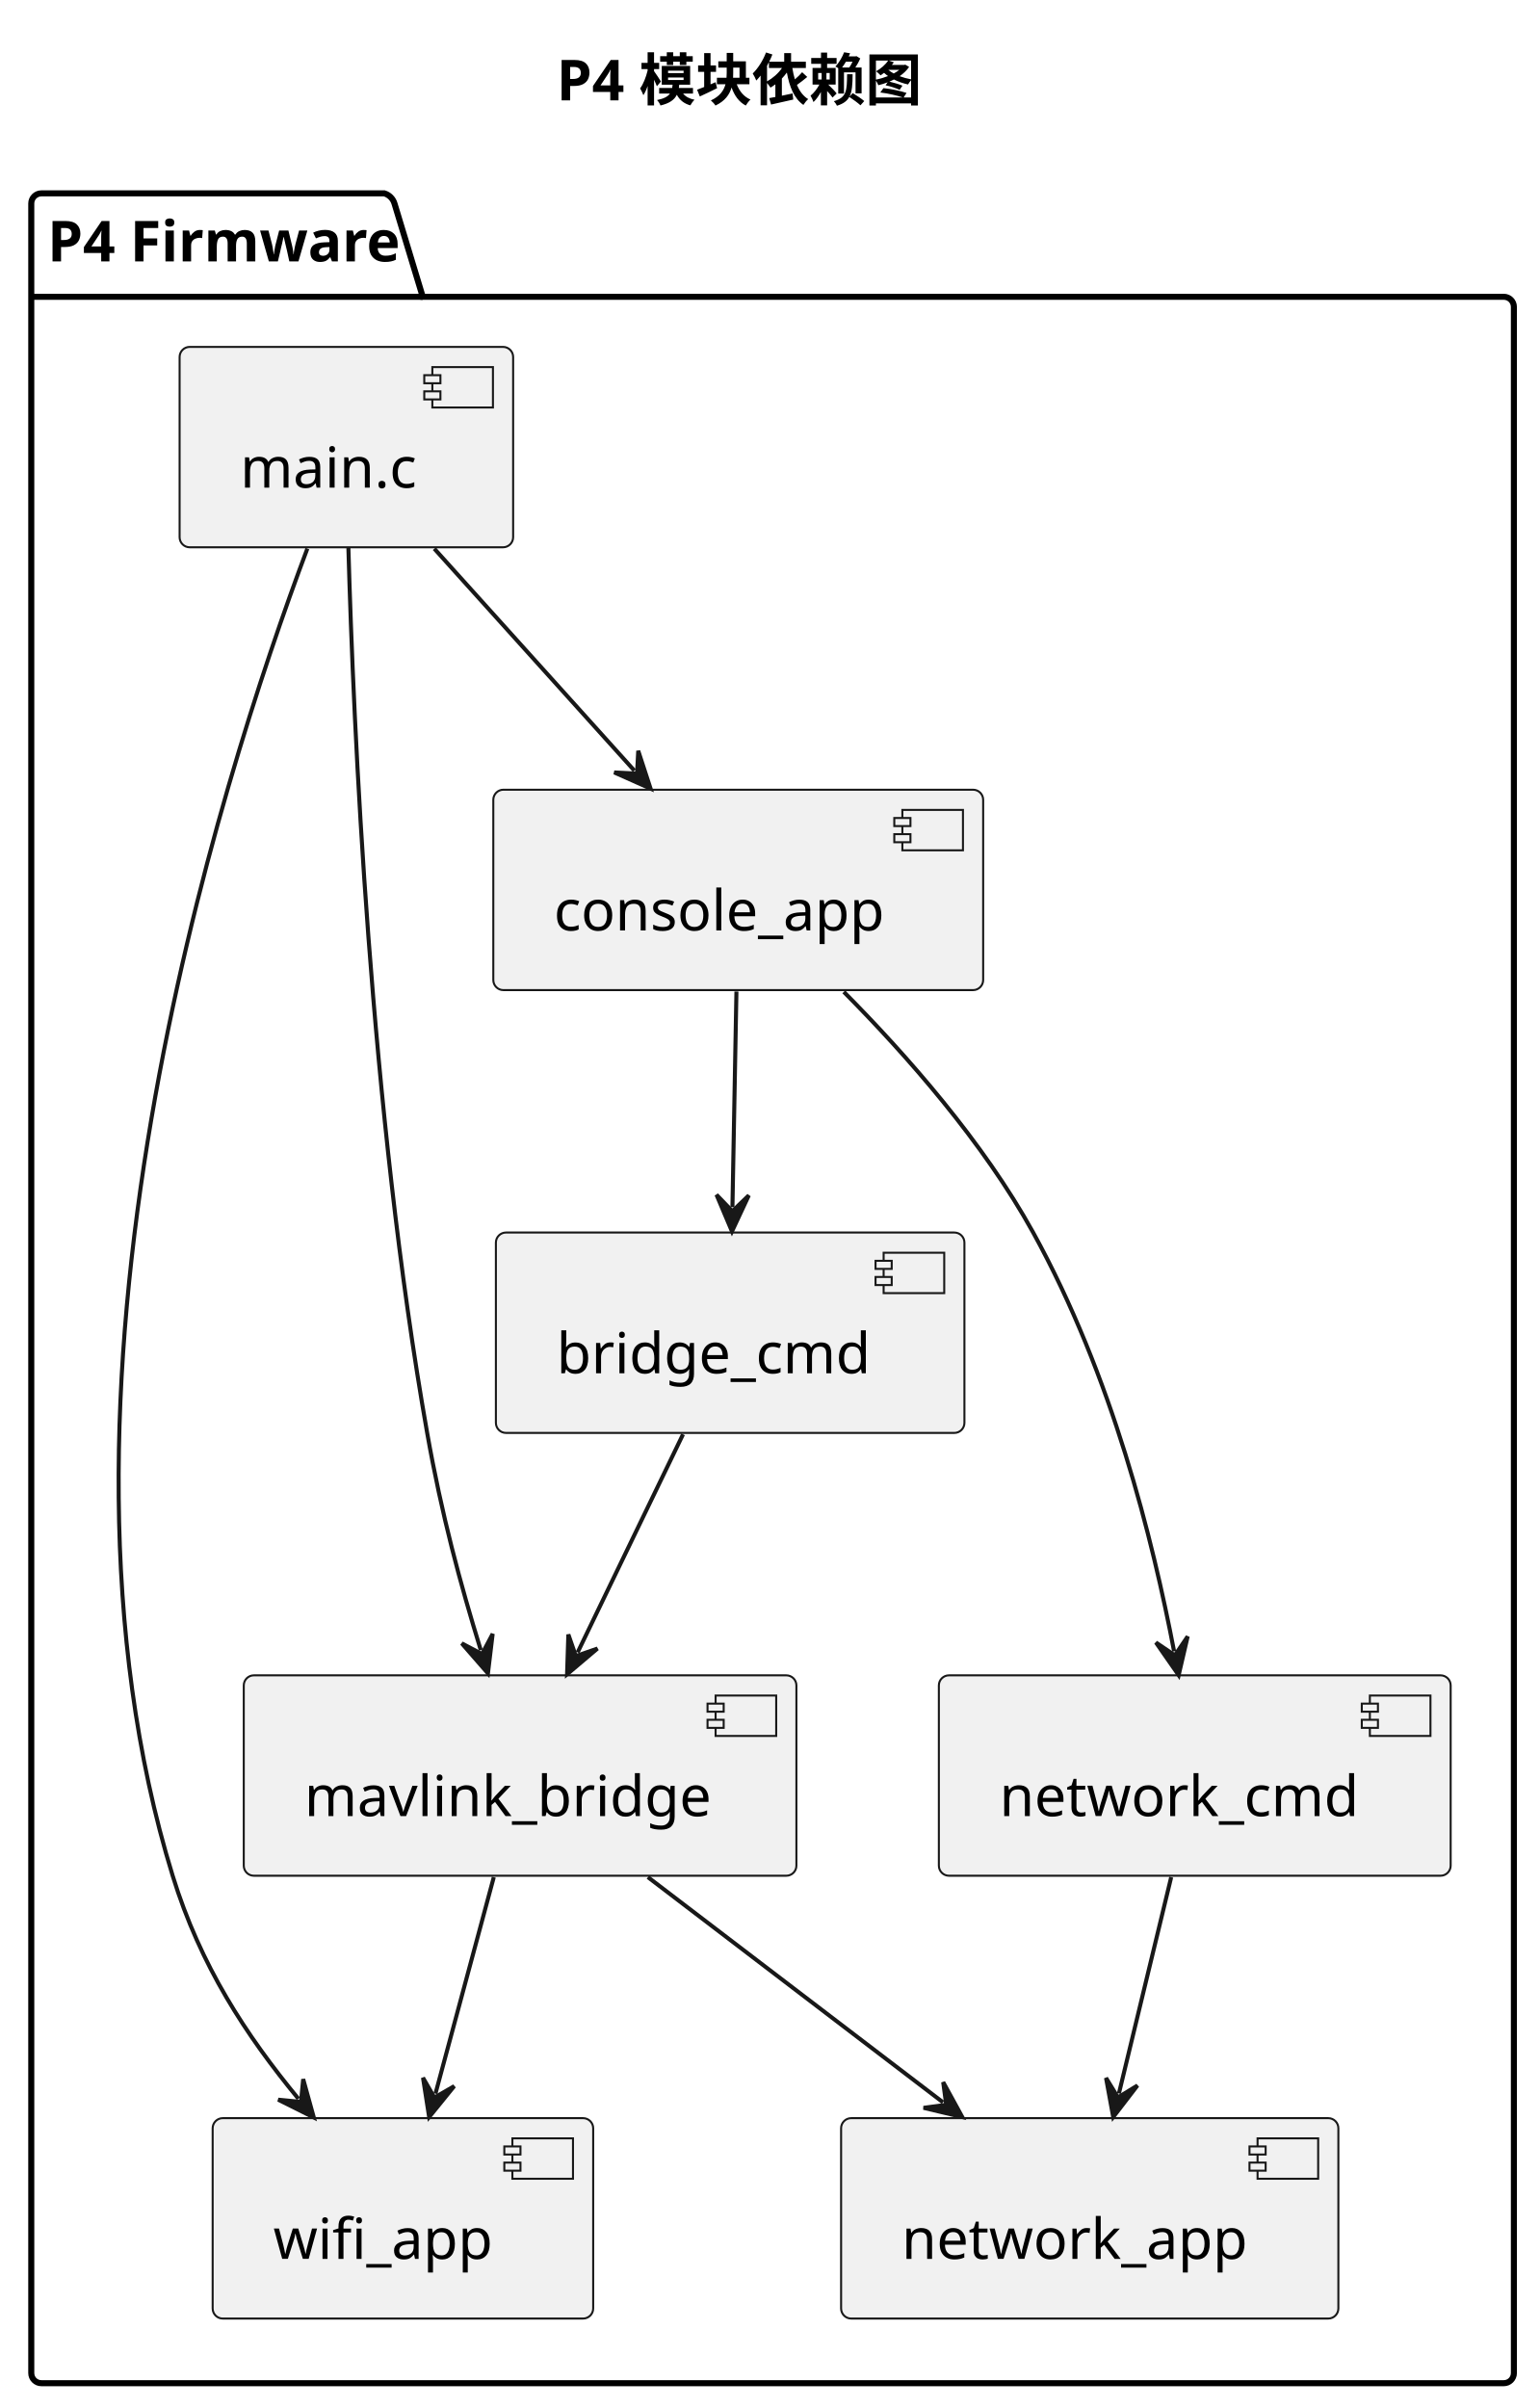
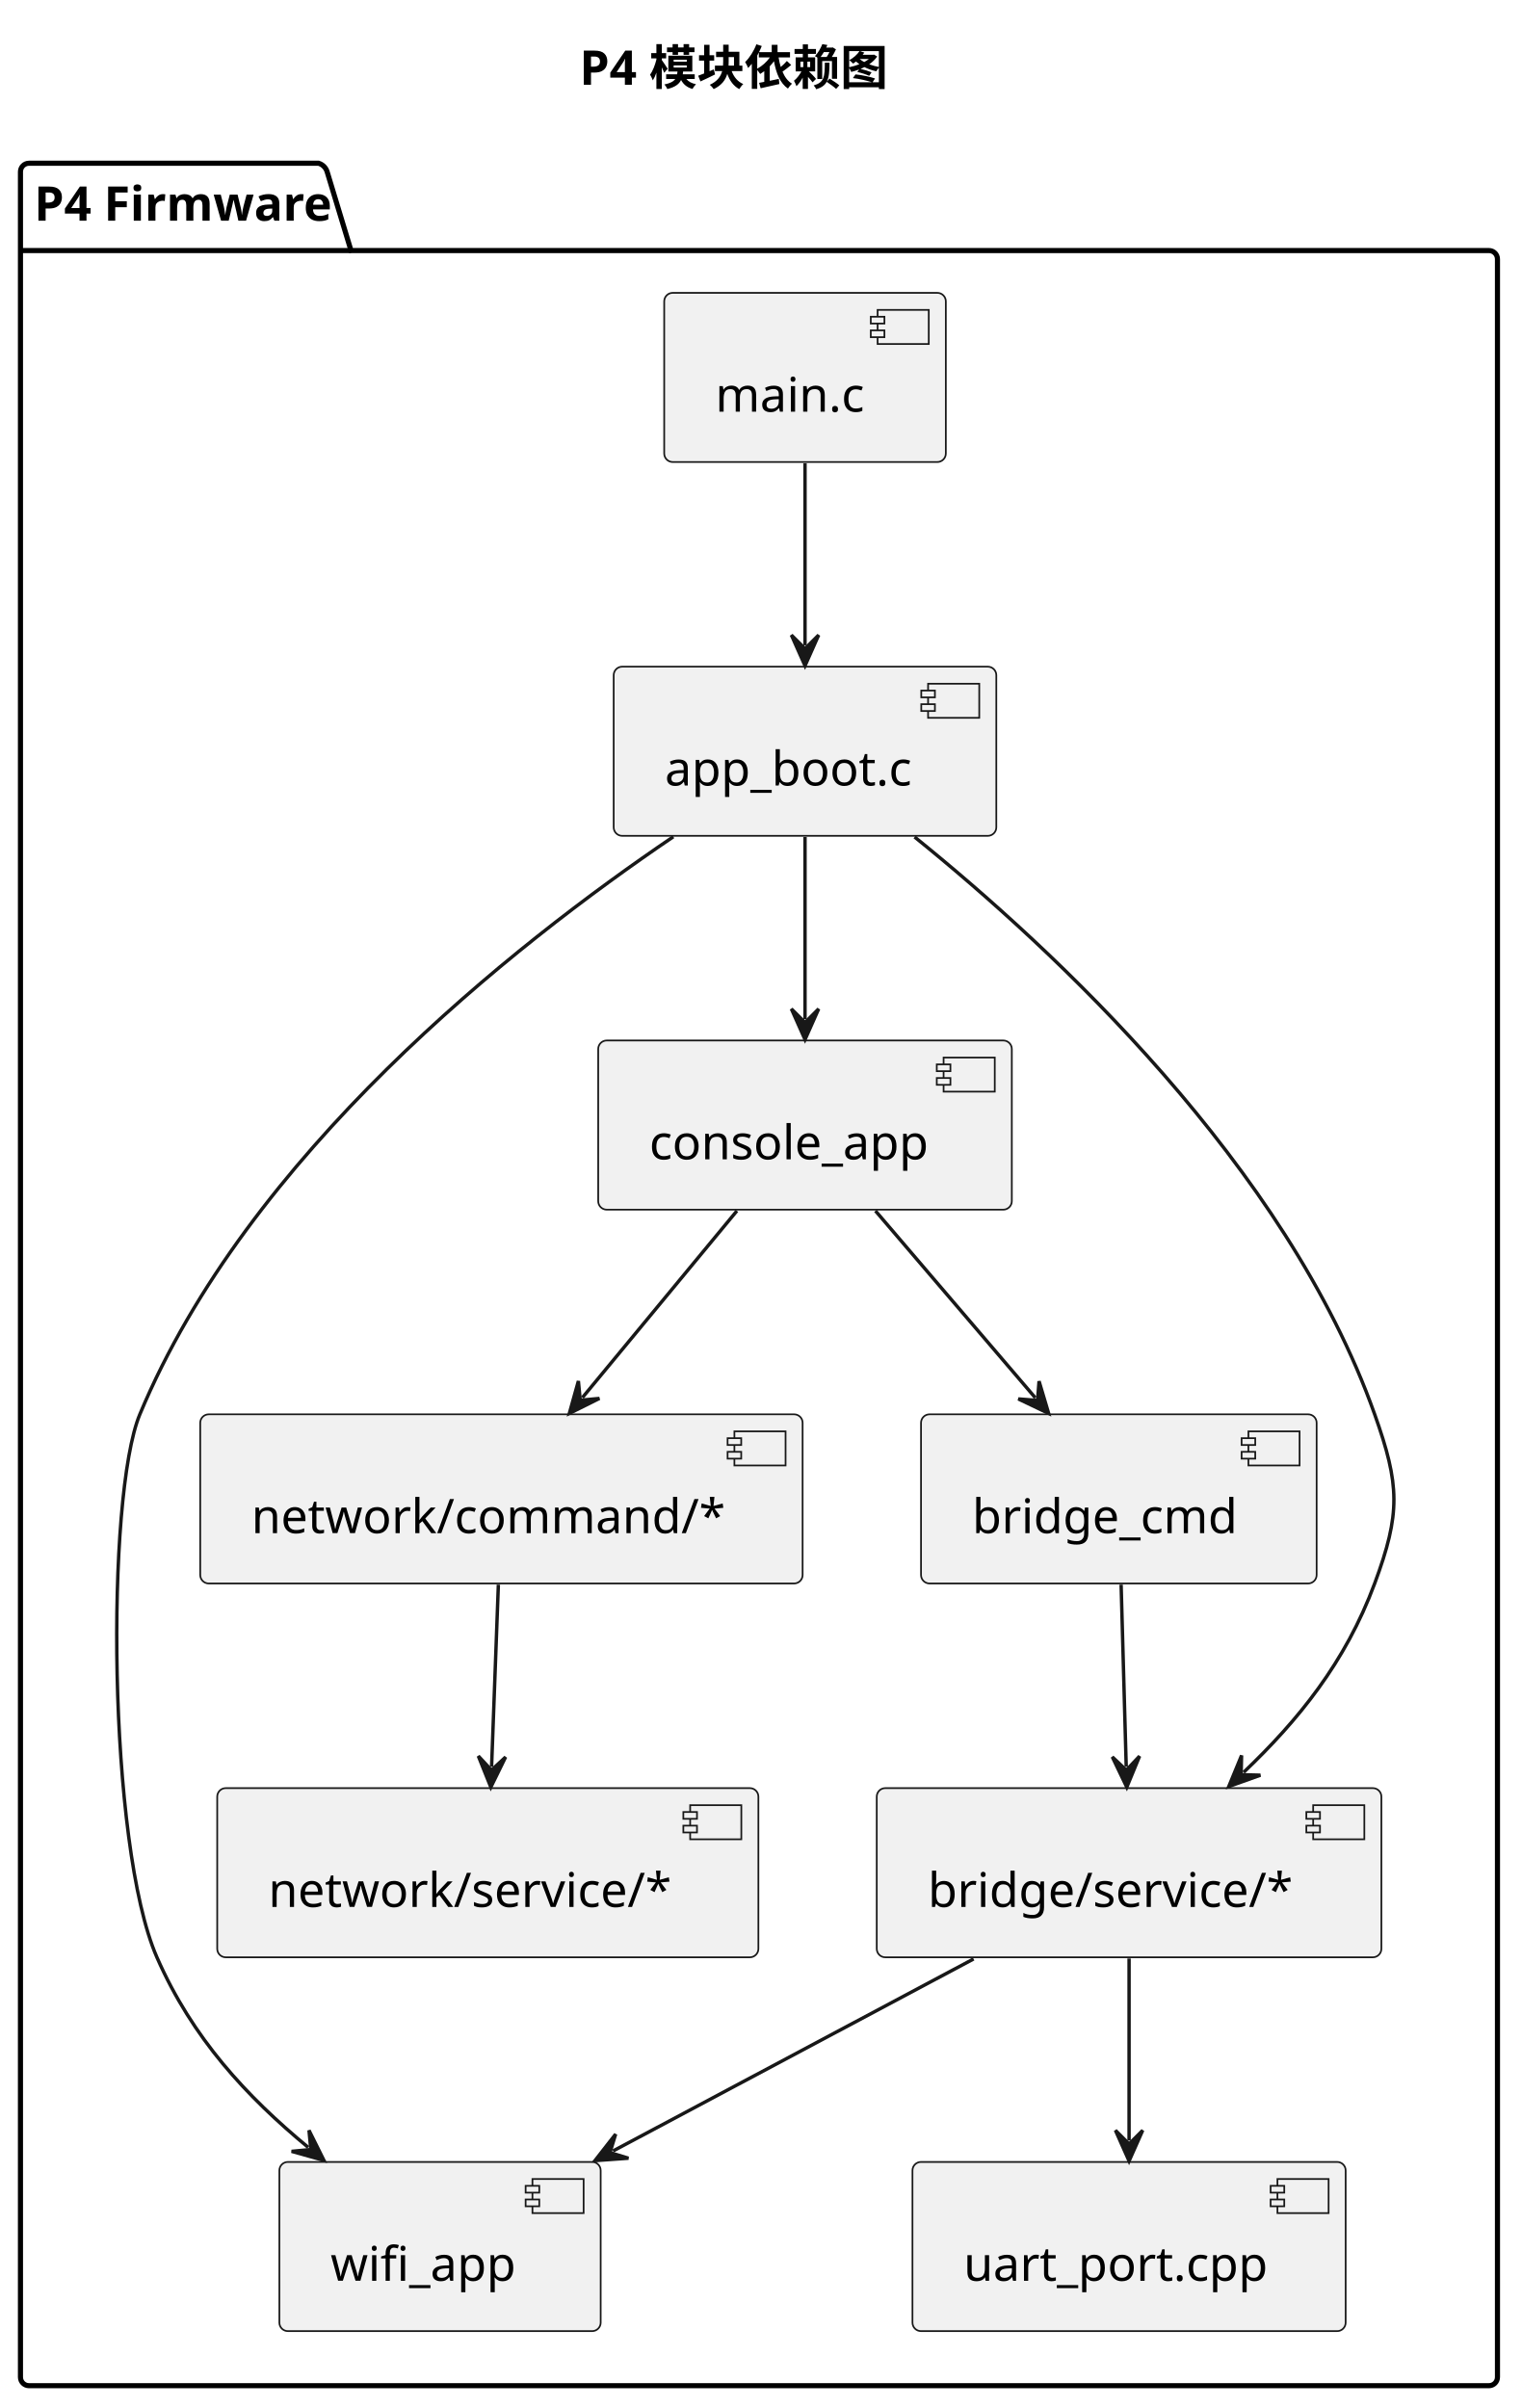
- <svg xmlns="http://www.w3.org/2000/svg" contentStyleType="text/css" data-diagram-type="DESCRIPTION" height="596px" preserveAspectRatio="none" style="width:381px;height:596px;" version="1.1" viewBox="0 0 381 596" width="381px" zoomAndPan="magnify">
+ <svg xmlns="http://www.w3.org/2000/svg" contentStyleType="text/css" data-diagram-type="DESCRIPTION" height="706px" preserveAspectRatio="none" style="background:#FFFFFF;width:446px;height:706px;" version="1.1" viewBox="0 0 446 706" width="446px" zoomAndPan="magnify">
  <defs />
  <g>
    <g class="title" data-source-line="1">
-       <text fill="#000000" font-family="PingFang SC" font-size="14" font-weight="bold" lengthAdjust="spacing" textLength="92.232" x="137.754" y="24.84">P4 模块依赖图</text>
+       <text fill="#000000" font-family="PingFang SC" font-size="14" font-weight="bold" lengthAdjust="spacing" textLength="92.232" x="169.884" y="24.84">P4 模块依赖图</text>
    </g>
    <g class="cluster" data-qualified-name="P4 Firmware" data-source-line="4" id="ent0002">
-       <path d="M10.24,47.86 L95.142,47.86 A3.75,3.75 0 0 1 97.642,50.36 L104.642,73.46 L372.24,73.46 A2.5,2.5 0 0 1 374.74,75.96 L374.74,587.36 A2.5,2.5 0 0 1 372.24,589.86 L10.24,589.86 A2.5,2.5 0 0 1 7.74,587.36 L7.74,50.36 A2.5,2.5 0 0 1 10.24,47.86" fill="none" style="stroke:#000000;stroke-width:1.5;" />
-       <line style="stroke:#000000;stroke-width:1.5;" x1="7.74" x2="104.642" y1="73.46" y2="73.46" />
-       <text fill="#000000" font-family="PingFang SC" font-size="14" font-weight="bold" lengthAdjust="spacing" textLength="83.902" x="11.74" y="64.7">P4 Firmware</text>
+       <path d="M8.5,47.86 L93.402,47.86 A3.75,3.75 0 0 1 95.902,50.36 L102.902,73.46 L436.5,73.46 A2.5,2.5 0 0 1 439,75.96 L439,696.96 A2.5,2.5 0 0 1 436.5,699.46 L8.5,699.46 A2.5,2.5 0 0 1 6,696.96 L6,50.36 A2.5,2.5 0 0 1 8.5,47.86" fill="none" style="stroke:#000000;stroke-width:1.5;" />
+       <line style="stroke:#000000;stroke-width:1.5;" x1="6" x2="102.902" y1="73.46" y2="73.46" />
+       <text fill="#000000" font-family="PingFang SC" font-size="14" font-weight="bold" lengthAdjust="spacing" textLength="83.902" x="10" y="64.7">P4 Firmware</text>
    </g>
    <g class="entity" data-qualified-name="P4 Firmware.Main" data-source-line="5" id="ent0003">
-       <rect fill="#F1F1F1" height="49.6" rx="2.5" ry="2.5" style="stroke:#181818;stroke-width:0.5;" width="82.56" x="44.46" y="85.86" />
-       <rect fill="#F1F1F1" height="10" style="stroke:#181818;stroke-width:0.5;" width="15" x="107.02" y="90.86" />
-       <rect fill="#F1F1F1" height="2" style="stroke:#181818;stroke-width:0.5;" width="4" x="105.02" y="92.86" />
-       <rect fill="#F1F1F1" height="2" style="stroke:#181818;stroke-width:0.5;" width="4" x="105.02" y="96.86" />
-       <text fill="#000000" font-family="PingFang SC" font-size="14" lengthAdjust="spacing" textLength="42.56" x="59.46" y="120.7">main.c</text>
+       <rect fill="#F1F1F1" height="49.6" rx="2.5" ry="2.5" style="stroke:#181818;stroke-width:0.5;" width="82.56" x="194.72" y="85.86" />
+       <rect fill="#F1F1F1" height="10" style="stroke:#181818;stroke-width:0.5;" width="15" x="257.28" y="90.86" />
+       <rect fill="#F1F1F1" height="2" style="stroke:#181818;stroke-width:0.5;" width="4" x="255.28" y="92.86" />
+       <rect fill="#F1F1F1" height="2" style="stroke:#181818;stroke-width:0.5;" width="4" x="255.28" y="96.86" />
+       <text fill="#000000" font-family="PingFang SC" font-size="14" lengthAdjust="spacing" textLength="42.56" x="209.72" y="120.7">main.c</text>
    </g>
-     <g class="entity" data-qualified-name="P4 Firmware.Wifi" data-source-line="6" id="ent0004">
-       <rect fill="#F1F1F1" height="49.6" rx="2.5" ry="2.5" style="stroke:#181818;stroke-width:0.5;" width="94.194" x="52.64" y="524.26" />
-       <rect fill="#F1F1F1" height="10" style="stroke:#181818;stroke-width:0.5;" width="15" x="126.834" y="529.26" />
-       <rect fill="#F1F1F1" height="2" style="stroke:#181818;stroke-width:0.5;" width="4" x="124.834" y="531.26" />
-       <rect fill="#F1F1F1" height="2" style="stroke:#181818;stroke-width:0.5;" width="4" x="124.834" y="535.26" />
-       <text fill="#000000" font-family="PingFang SC" font-size="14" lengthAdjust="spacing" textLength="54.194" x="67.64" y="559.1">wifi_app</text>
+     <g class="entity" data-qualified-name="P4 Firmware.Boot" data-source-line="6" id="ent0004">
+       <rect fill="#F1F1F1" height="49.6" rx="2.5" ry="2.5" style="stroke:#181818;stroke-width:0.5;" width="112.17" x="179.91" y="195.46" />
+       <rect fill="#F1F1F1" height="10" style="stroke:#181818;stroke-width:0.5;" width="15" x="272.08" y="200.46" />
+       <rect fill="#F1F1F1" height="2" style="stroke:#181818;stroke-width:0.5;" width="4" x="270.08" y="202.46" />
+       <rect fill="#F1F1F1" height="2" style="stroke:#181818;stroke-width:0.5;" width="4" x="270.08" y="206.46" />
+       <text fill="#000000" font-family="PingFang SC" font-size="14" lengthAdjust="spacing" textLength="72.17" x="194.91" y="230.3">app_boot.c</text>
    </g>
-     <g class="entity" data-qualified-name="P4 Firmware.Console" data-source-line="7" id="ent0005">
-       <rect fill="#F1F1F1" height="49.6" rx="2.5" ry="2.5" style="stroke:#181818;stroke-width:0.5;" width="121.256" x="122.11" y="195.46" />
-       <rect fill="#F1F1F1" height="10" style="stroke:#181818;stroke-width:0.5;" width="15" x="223.366" y="200.46" />
-       <rect fill="#F1F1F1" height="2" style="stroke:#181818;stroke-width:0.5;" width="4" x="221.366" y="202.46" />
-       <rect fill="#F1F1F1" height="2" style="stroke:#181818;stroke-width:0.5;" width="4" x="221.366" y="206.46" />
-       <text fill="#000000" font-family="PingFang SC" font-size="14" lengthAdjust="spacing" textLength="81.256" x="137.11" y="230.3">console_app</text>
+     <g class="entity" data-qualified-name="P4 Firmware.Wifi" data-source-line="7" id="ent0005">
+       <rect fill="#F1F1F1" height="49.6" rx="2.5" ry="2.5" style="stroke:#181818;stroke-width:0.5;" width="94.194" x="81.9" y="633.86" />
+       <rect fill="#F1F1F1" height="10" style="stroke:#181818;stroke-width:0.5;" width="15" x="156.094" y="638.86" />
+       <rect fill="#F1F1F1" height="2" style="stroke:#181818;stroke-width:0.5;" width="4" x="154.094" y="640.86" />
+       <rect fill="#F1F1F1" height="2" style="stroke:#181818;stroke-width:0.5;" width="4" x="154.094" y="644.86" />
+       <text fill="#000000" font-family="PingFang SC" font-size="14" lengthAdjust="spacing" textLength="54.194" x="96.9" y="668.7">wifi_app</text>
    </g>
-     <g class="entity" data-qualified-name="P4 Firmware.NetCmd" data-source-line="8" id="ent0006">
-       <rect fill="#F1F1F1" height="49.6" rx="2.5" ry="2.5" style="stroke:#181818;stroke-width:0.5;" width="126.688" x="232.4" y="414.66" />
-       <rect fill="#F1F1F1" height="10" style="stroke:#181818;stroke-width:0.5;" width="15" x="339.088" y="419.66" />
-       <rect fill="#F1F1F1" height="2" style="stroke:#181818;stroke-width:0.5;" width="4" x="337.088" y="421.66" />
-       <rect fill="#F1F1F1" height="2" style="stroke:#181818;stroke-width:0.5;" width="4" x="337.088" y="425.66" />
-       <text fill="#000000" font-family="PingFang SC" font-size="14" lengthAdjust="spacing" textLength="86.688" x="247.4" y="449.5">network_cmd</text>
+     <g class="entity" data-qualified-name="P4 Firmware.Console" data-source-line="8" id="ent0006">
+       <rect fill="#F1F1F1" height="49.6" rx="2.5" ry="2.5" style="stroke:#181818;stroke-width:0.5;" width="121.256" x="175.37" y="305.06" />
+       <rect fill="#F1F1F1" height="10" style="stroke:#181818;stroke-width:0.5;" width="15" x="276.626" y="310.06" />
+       <rect fill="#F1F1F1" height="2" style="stroke:#181818;stroke-width:0.5;" width="4" x="274.626" y="312.06" />
+       <rect fill="#F1F1F1" height="2" style="stroke:#181818;stroke-width:0.5;" width="4" x="274.626" y="316.06" />
+       <text fill="#000000" font-family="PingFang SC" font-size="14" lengthAdjust="spacing" textLength="81.256" x="190.37" y="339.9">console_app</text>
    </g>
-     <g class="entity" data-qualified-name="P4 Firmware.BridgeCmd" data-source-line="9" id="ent0007">
-       <rect fill="#F1F1F1" height="49.6" rx="2.5" ry="2.5" style="stroke:#181818;stroke-width:0.5;" width="115.978" x="122.75" y="305.06" />
-       <rect fill="#F1F1F1" height="10" style="stroke:#181818;stroke-width:0.5;" width="15" x="218.728" y="310.06" />
-       <rect fill="#F1F1F1" height="2" style="stroke:#181818;stroke-width:0.5;" width="4" x="216.728" y="312.06" />
-       <rect fill="#F1F1F1" height="2" style="stroke:#181818;stroke-width:0.5;" width="4" x="216.728" y="316.06" />
-       <text fill="#000000" font-family="PingFang SC" font-size="14" lengthAdjust="spacing" textLength="75.978" x="137.75" y="339.9">bridge_cmd</text>
+     <g class="entity" data-qualified-name="P4 Firmware.NetCmd" data-source-line="9" id="ent0007">
+       <rect fill="#F1F1F1" height="49.6" rx="2.5" ry="2.5" style="stroke:#181818;stroke-width:0.5;" width="176.598" x="58.7" y="414.66" />
+       <rect fill="#F1F1F1" height="10" style="stroke:#181818;stroke-width:0.5;" width="15" x="215.298" y="419.66" />
+       <rect fill="#F1F1F1" height="2" style="stroke:#181818;stroke-width:0.5;" width="4" x="213.298" y="421.66" />
+       <rect fill="#F1F1F1" height="2" style="stroke:#181818;stroke-width:0.5;" width="4" x="213.298" y="425.66" />
+       <text fill="#000000" font-family="PingFang SC" font-size="14" lengthAdjust="spacing" textLength="136.598" x="73.7" y="449.5">network/command/*</text>
    </g>
-     <g class="entity" data-qualified-name="P4 Firmware.NetApp" data-source-line="10" id="ent0008">
-       <rect fill="#F1F1F1" height="49.6" rx="2.5" ry="2.5" style="stroke:#181818;stroke-width:0.5;" width="123.09" x="208.2" y="524.26" />
-       <rect fill="#F1F1F1" height="10" style="stroke:#181818;stroke-width:0.5;" width="15" x="311.29" y="529.26" />
-       <rect fill="#F1F1F1" height="2" style="stroke:#181818;stroke-width:0.5;" width="4" x="309.29" y="531.26" />
-       <rect fill="#F1F1F1" height="2" style="stroke:#181818;stroke-width:0.5;" width="4" x="309.29" y="535.26" />
-       <text fill="#000000" font-family="PingFang SC" font-size="14" lengthAdjust="spacing" textLength="83.09" x="223.2" y="559.1">network_app</text>
+     <g class="entity" data-qualified-name="P4 Firmware.BridgeCmd" data-source-line="10" id="ent0008">
+       <rect fill="#F1F1F1" height="49.6" rx="2.5" ry="2.5" style="stroke:#181818;stroke-width:0.5;" width="115.978" x="270.01" y="414.66" />
+       <rect fill="#F1F1F1" height="10" style="stroke:#181818;stroke-width:0.5;" width="15" x="365.988" y="419.66" />
+       <rect fill="#F1F1F1" height="2" style="stroke:#181818;stroke-width:0.5;" width="4" x="363.988" y="421.66" />
+       <rect fill="#F1F1F1" height="2" style="stroke:#181818;stroke-width:0.5;" width="4" x="363.988" y="425.66" />
+       <text fill="#000000" font-family="PingFang SC" font-size="14" lengthAdjust="spacing" textLength="75.978" x="285.01" y="449.5">bridge_cmd</text>
    </g>
-     <g class="entity" data-qualified-name="P4 Firmware.Bridge" data-source-line="11" id="ent0009">
-       <rect fill="#F1F1F1" height="49.6" rx="2.5" ry="2.5" style="stroke:#181818;stroke-width:0.5;" width="136.796" x="60.34" y="414.66" />
-       <rect fill="#F1F1F1" height="10" style="stroke:#181818;stroke-width:0.5;" width="15" x="177.136" y="419.66" />
-       <rect fill="#F1F1F1" height="2" style="stroke:#181818;stroke-width:0.5;" width="4" x="175.136" y="421.66" />
-       <rect fill="#F1F1F1" height="2" style="stroke:#181818;stroke-width:0.5;" width="4" x="175.136" y="425.66" />
-       <text fill="#000000" font-family="PingFang SC" font-size="14" lengthAdjust="spacing" textLength="96.796" x="75.34" y="449.5">mavlink_bridge</text>
+     <g class="entity" data-qualified-name="P4 Firmware.NetApp" data-source-line="11" id="ent0009">
+       <rect fill="#F1F1F1" height="49.6" rx="2.5" ry="2.5" style="stroke:#181818;stroke-width:0.5;" width="158.65" x="63.68" y="524.26" />
+       <rect fill="#F1F1F1" height="10" style="stroke:#181818;stroke-width:0.5;" width="15" x="202.33" y="529.26" />
+       <rect fill="#F1F1F1" height="2" style="stroke:#181818;stroke-width:0.5;" width="4" x="200.33" y="531.26" />
+       <rect fill="#F1F1F1" height="2" style="stroke:#181818;stroke-width:0.5;" width="4" x="200.33" y="535.26" />
+       <text fill="#000000" font-family="PingFang SC" font-size="14" lengthAdjust="spacing" textLength="118.65" x="78.68" y="559.1">network/service/*</text>
    </g>
-     <g class="link" data-entity-1="ent0003" data-entity-2="ent0004" data-link-type="dependency" data-source-line="14" id="lnk10">
-       <path d="M76.08,135.78 C54.29,193.75 6,344.91 42.74,464.26 C49.63,486.63 60.928,503.736 73.868,519.466" fill="none" id="Main-to-Wifi" style="stroke:#181818;stroke-width:1;" />
-       <polygon fill="#181818" points="77.68,524.1,75.051,514.608,74.504,520.239,68.873,519.691,77.68,524.1" style="stroke:#181818;stroke-width:1;" />
+     <g class="entity" data-qualified-name="P4 Firmware.Bridge" data-source-line="12" id="ent0010">
+       <rect fill="#F1F1F1" height="49.6" rx="2.5" ry="2.5" style="stroke:#181818;stroke-width:0.5;" width="147.94" x="257.03" y="524.26" />
+       <rect fill="#F1F1F1" height="10" style="stroke:#181818;stroke-width:0.5;" width="15" x="384.97" y="529.26" />
+       <rect fill="#F1F1F1" height="2" style="stroke:#181818;stroke-width:0.5;" width="4" x="382.97" y="531.26" />
+       <rect fill="#F1F1F1" height="2" style="stroke:#181818;stroke-width:0.5;" width="4" x="382.97" y="535.26" />
+       <text fill="#000000" font-family="PingFang SC" font-size="14" lengthAdjust="spacing" textLength="107.94" x="272.03" y="559.1">bridge/service/*</text>
    </g>
-     <g class="link" data-entity-1="ent0003" data-entity-2="ent0009" data-link-type="dependency" data-source-line="15" id="lnk11">
-       <path d="M86.24,135.65 C87.48,179.47 91.7,275.25 105.74,354.66 C109.34,375.01 113.904,391.846 119.014,408.436" fill="none" id="Main-to-Bridge" style="stroke:#181818;stroke-width:1;" />
-       <polygon fill="#181818" points="120.78,414.17,121.953,404.391,119.308,409.392,114.308,406.746,120.78,414.17" style="stroke:#181818;stroke-width:1;" />
+     <g class="entity" data-qualified-name="P4 Firmware.Uart" data-source-line="13" id="ent0011">
+       <rect fill="#F1F1F1" height="49.6" rx="2.5" ry="2.5" style="stroke:#181818;stroke-width:0.5;" width="126.996" x="267.5" y="633.86" />
+       <rect fill="#F1F1F1" height="10" style="stroke:#181818;stroke-width:0.5;" width="15" x="374.496" y="638.86" />
+       <rect fill="#F1F1F1" height="2" style="stroke:#181818;stroke-width:0.5;" width="4" x="372.496" y="640.86" />
+       <rect fill="#F1F1F1" height="2" style="stroke:#181818;stroke-width:0.5;" width="4" x="372.496" y="644.86" />
+       <text fill="#000000" font-family="PingFang SC" font-size="14" lengthAdjust="spacing" textLength="86.996" x="282.5" y="668.7">uart_port.cpp</text>
    </g>
-     <g class="link" data-entity-1="ent0003" data-entity-2="ent0005" data-link-type="dependency" data-source-line="16" id="lnk12">
-       <path d="M107.51,135.81 C123.48,153.53 141.073,173.033 157.023,190.733" fill="none" id="Main-to-Console" style="stroke:#181818;stroke-width:1;" />
-       <polygon fill="#181818" points="161.04,195.19,157.987,185.826,157.693,191.476,152.044,191.182,161.04,195.19" style="stroke:#181818;stroke-width:1;" />
+     <g class="link" data-entity-1="ent0003" data-entity-2="ent0004" data-link-type="dependency" data-source-line="16" id="lnk12">
+       <path d="M236,135.81 C236,153.53 236,171.49 236,189.19" fill="none" id="Main-to-Boot" style="stroke:#181818;stroke-width:1;" />
+       <polygon fill="#181818" points="236,195.19,240,186.19,236,190.19,232,186.19,236,195.19" style="stroke:#181818;stroke-width:1;" />
    </g>
-     <g class="link" data-entity-1="ent0005" data-entity-2="ent0006" data-link-type="dependency" data-source-line="17" id="lnk13">
-       <path d="M208.87,245.5 C224.42,261.17 243.44,282.76 255.74,305.06 C275.36,340.63 285.319,381.068 290.629,408.728" fill="none" id="Console-to-NetCmd" style="stroke:#181818;stroke-width:1;" />
-       <polygon fill="#181818" points="291.76,414.62,293.991,405.027,290.817,409.71,286.135,406.536,291.76,414.62" style="stroke:#181818;stroke-width:1;" />
+     <g class="link" data-entity-1="ent0004" data-entity-2="ent0005" data-link-type="dependency" data-source-line="17" id="lnk13">
+       <path d="M197.39,245.33 C150.17,277.32 72.63,338.74 41,414.66 C31.01,438.65 31.57,540.93 46,573.86 C56.44,597.68 72.329,614.663 90.349,629.583" fill="none" id="Boot-to-Wifi" style="stroke:#181818;stroke-width:1;" />
+       <polygon fill="#181818" points="94.97,633.41,90.589,624.589,91.119,630.221,85.487,630.751,94.97,633.41" style="stroke:#181818;stroke-width:1;" />
    </g>
-     <g class="link" data-entity-1="ent0005" data-entity-2="ent0007" data-link-type="dependency" data-source-line="18" id="lnk14">
-       <path d="M182.29,245.41 C181.96,263.13 181.632,281.091 181.302,298.791" fill="none" id="Console-to-BridgeCmd" style="stroke:#181818;stroke-width:1;" />
-       <polygon fill="#181818" points="181.19,304.79,185.357,295.866,181.283,299.791,177.358,295.717,181.19,304.79" style="stroke:#181818;stroke-width:1;" />
+     <g class="link" data-entity-1="ent0004" data-entity-2="ent0010" data-link-type="dependency" data-source-line="18" id="lnk14">
+       <path d="M268.13,245.4 C308.92,278.35 377.11,341.71 403,414.66 C410.37,435.43 410.66,443.59 403,464.26 C394.4,487.46 380.532,504.419 364.572,519.639" fill="none" id="Boot-to-Bridge" style="stroke:#181818;stroke-width:1;" />
+       <polygon fill="#181818" points="360.23,523.78,369.504,520.464,363.848,520.329,363.983,514.674,360.23,523.78" style="stroke:#181818;stroke-width:1;" />
    </g>
-     <g class="link" data-entity-1="ent0006" data-entity-2="ent0008" data-link-type="dependency" data-source-line="19" id="lnk15">
-       <path d="M289.91,464.61 C285.62,482.33 281.237,500.457 276.967,518.157" fill="none" id="NetCmd-to-NetApp" style="stroke:#181818;stroke-width:1;" />
-       <polygon fill="#181818" points="275.56,523.99,281.559,516.179,276.733,519.129,273.782,514.303,275.56,523.99" style="stroke:#181818;stroke-width:1;" />
+     <g class="link" data-entity-1="ent0004" data-entity-2="ent0006" data-link-type="dependency" data-source-line="19" id="lnk15">
+       <path d="M236,245.41 C236,263.13 236,281.09 236,298.79" fill="none" id="Boot-to-Console" style="stroke:#181818;stroke-width:1;" />
+       <polygon fill="#181818" points="236,304.79,240,295.79,236,299.79,232,295.79,236,304.79" style="stroke:#181818;stroke-width:1;" />
    </g>
-     <g class="link" data-entity-1="ent0007" data-entity-2="ent0009" data-link-type="dependency" data-source-line="20" id="lnk16">
-       <path d="M169.07,355.01 C160.51,372.73 151.542,391.288 142.982,408.988" fill="none" id="BridgeCmd-to-Bridge" style="stroke:#181818;stroke-width:1;" />
-       <polygon fill="#181818" points="140.37,414.39,147.889,408.029,142.547,409.889,140.687,404.546,140.37,414.39" style="stroke:#181818;stroke-width:1;" />
+     <g class="link" data-entity-1="ent0006" data-entity-2="ent0007" data-link-type="dependency" data-source-line="20" id="lnk16">
+       <path d="M216.03,355.01 C201.37,372.73 185.374,392.067 170.734,409.767" fill="none" id="Console-to-NetCmd" style="stroke:#181818;stroke-width:1;" />
+       <polygon fill="#181818" points="166.91,414.39,175.728,410.004,170.097,410.537,169.564,404.905,166.91,414.39" style="stroke:#181818;stroke-width:1;" />
    </g>
-     <g class="link" data-entity-1="ent0009" data-entity-2="ent0004" data-link-type="dependency" data-source-line="21" id="lnk17">
-       <path d="M122.23,464.61 C117.46,482.33 112.561,500.497 107.791,518.197" fill="none" id="Bridge-to-Wifi" style="stroke:#181818;stroke-width:1;" />
-       <polygon fill="#181818" points="106.23,523.99,112.434,516.341,107.531,519.162,104.71,514.259,106.23,523.99" style="stroke:#181818;stroke-width:1;" />
+     <g class="link" data-entity-1="ent0006" data-entity-2="ent0008" data-link-type="dependency" data-source-line="21" id="lnk17">
+       <path d="M256.65,355.01 C271.8,372.73 288.391,392.129 303.521,409.829" fill="none" id="Console-to-BridgeCmd" style="stroke:#181818;stroke-width:1;" />
+       <polygon fill="#181818" points="307.42,414.39,304.613,404.95,304.171,410.589,298.532,410.148,307.42,414.39" style="stroke:#181818;stroke-width:1;" />
    </g>
-     <g class="link" data-entity-1="ent0009" data-entity-2="ent0008" data-link-type="dependency" data-source-line="22" id="lnk18">
-       <path d="M160.38,464.61 C183.6,482.33 210.24,502.65 233.43,520.35" fill="none" id="Bridge-to-NetApp" style="stroke:#181818;stroke-width:1;" />
-       <polygon fill="#181818" points="238.2,523.99,233.473,515.35,234.225,520.956,228.619,521.709,238.2,523.99" style="stroke:#181818;stroke-width:1;" />
+     <g class="link" data-entity-1="ent0007" data-entity-2="ent0009" data-link-type="dependency" data-source-line="22" id="lnk18">
+       <path d="M146.1,464.61 C145.44,482.33 144.774,500.294 144.114,517.994" fill="none" id="NetCmd-to-NetApp" style="stroke:#181818;stroke-width:1;" />
+       <polygon fill="#181818" points="143.89,523.99,148.223,515.145,144.076,518.994,140.228,514.847,143.89,523.99" style="stroke:#181818;stroke-width:1;" />
+     </g>
+     <g class="link" data-entity-1="ent0008" data-entity-2="ent0010" data-link-type="dependency" data-source-line="23" id="lnk19">
+       <path d="M328.67,464.61 C329.17,482.33 329.674,500.292 330.164,517.992" fill="none" id="BridgeCmd-to-Bridge" style="stroke:#181818;stroke-width:1;" />
+       <polygon fill="#181818" points="330.33,523.99,334.079,514.883,330.192,518.992,326.082,515.104,330.33,523.99" style="stroke:#181818;stroke-width:1;" />
+     </g>
+     <g class="link" data-entity-1="ent0010" data-entity-2="ent0005" data-link-type="dependency" data-source-line="24" id="lnk20">
+       <path d="M285.42,574.34 C252.25,592.01 212.835,612.998 179.715,630.648" fill="none" id="Bridge-to-Wifi" style="stroke:#181818;stroke-width:1;" />
+       <polygon fill="#181818" points="174.42,633.47,184.244,632.767,178.833,631.119,180.481,625.707,174.42,633.47" style="stroke:#181818;stroke-width:1;" />
+     </g>
+     <g class="link" data-entity-1="ent0010" data-entity-2="ent0011" data-link-type="dependency" data-source-line="25" id="lnk21">
+       <path d="M331,574.21 C331,591.93 331,609.89 331,627.59" fill="none" id="Bridge-to-Uart" style="stroke:#181818;stroke-width:1;" />
+       <polygon fill="#181818" points="331,633.59,335,624.59,331,628.59,327,624.59,331,633.59" style="stroke:#181818;stroke-width:1;" />
    </g>
  </g>
</svg>
